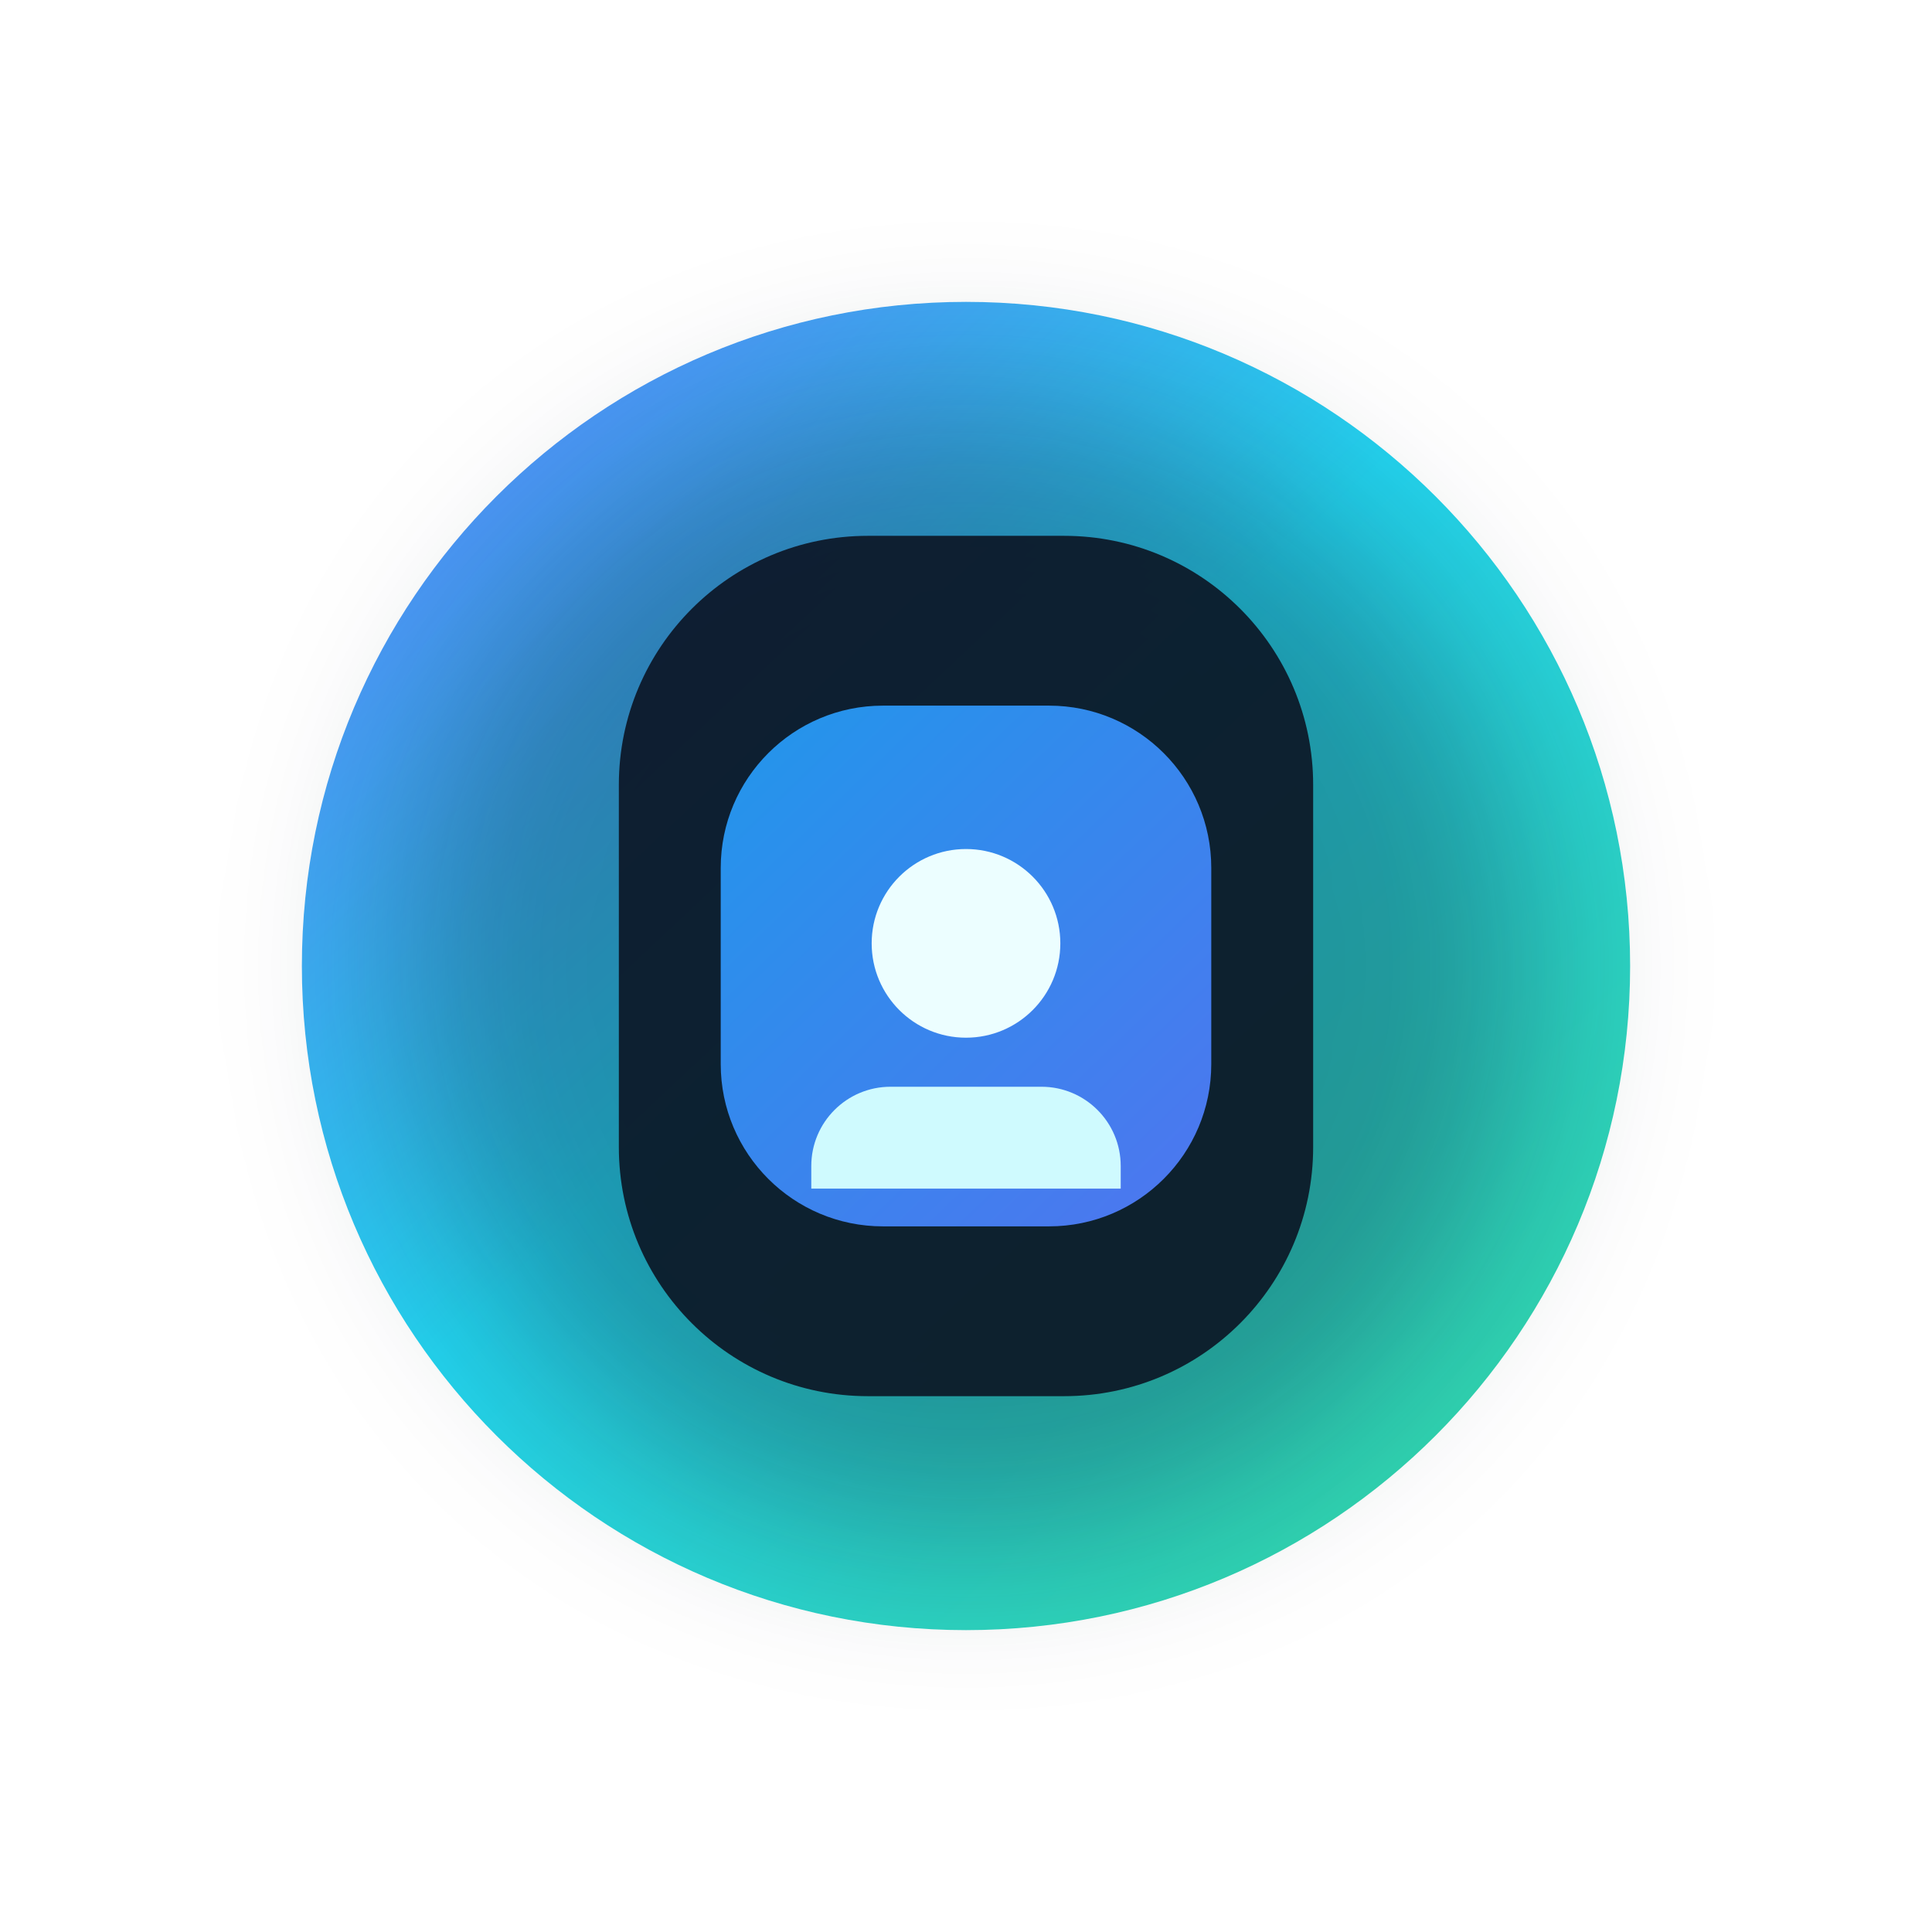
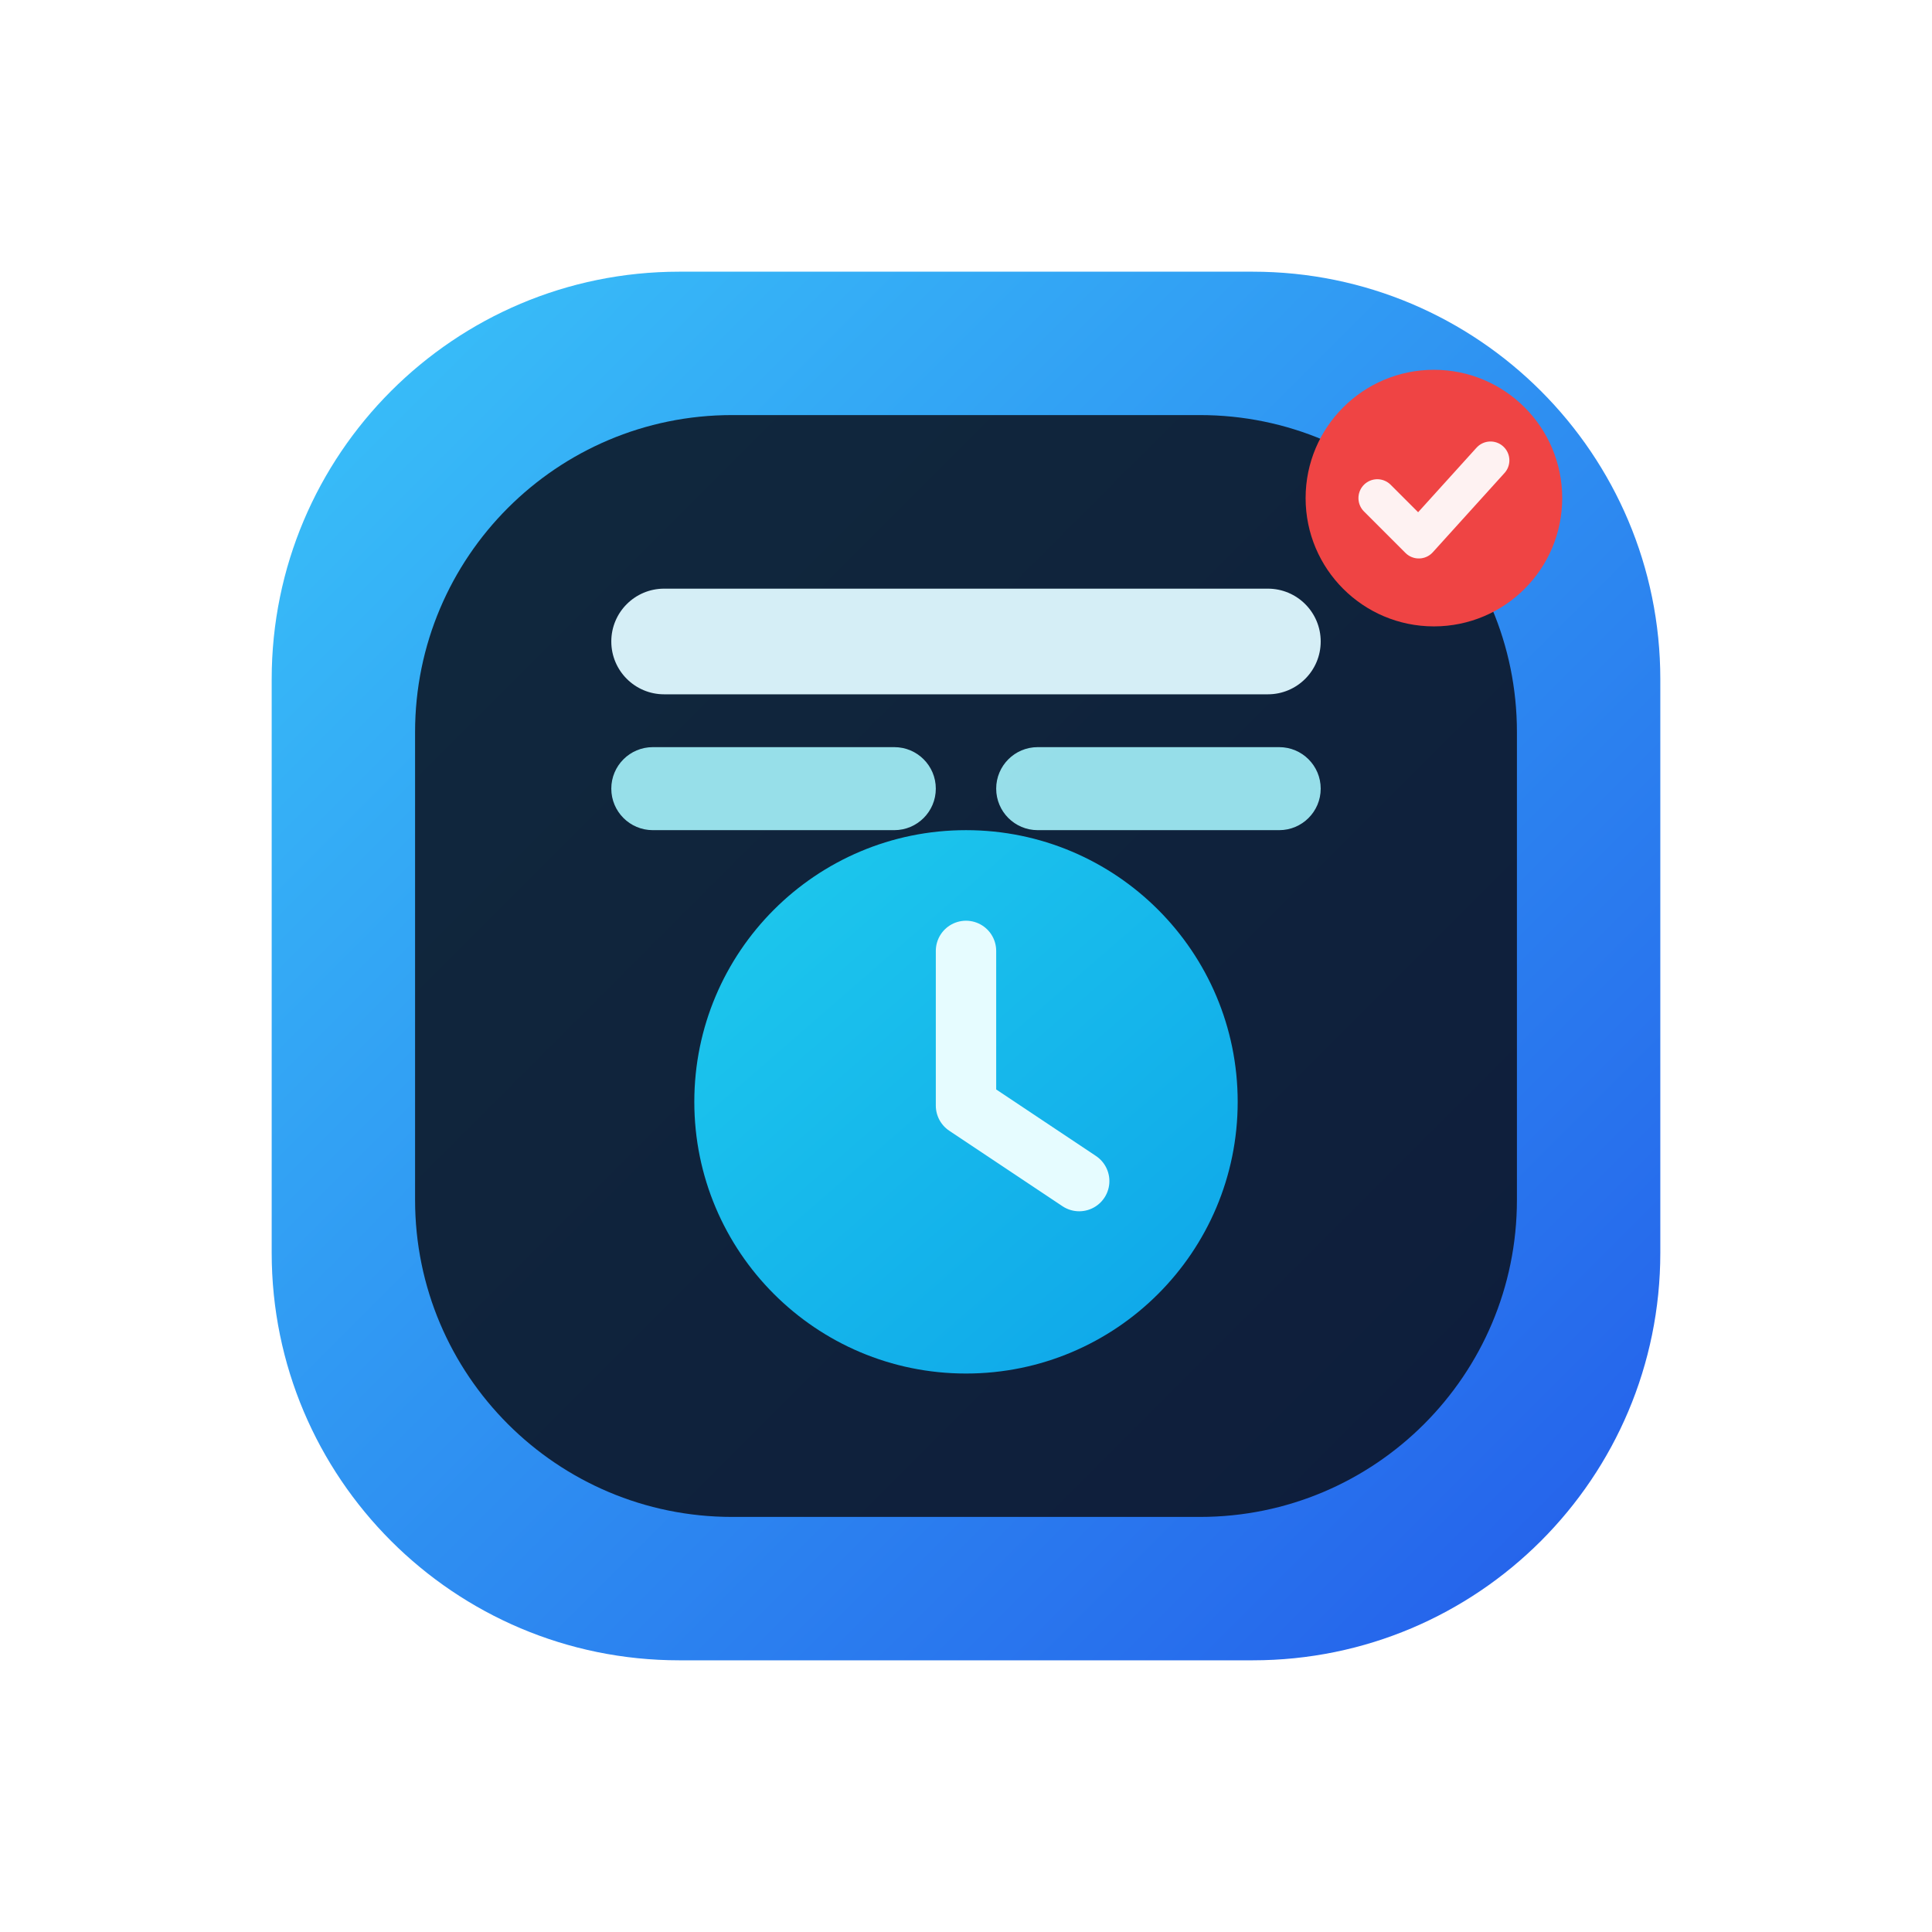
<svg xmlns="http://www.w3.org/2000/svg" width="512" height="512" viewBox="0 0 512 512" fill="none">
  <defs>
-     <linearGradient id="g1" x1="92" y1="76" x2="430" y2="436" gradientUnits="userSpaceOnUse">
-       <stop stop-color="#5C7CFA" />
-       <stop offset="0.45" stop-color="#22D3EE" />
-       <stop offset="1" stop-color="#34D399" />
+     <linearGradient id="ring" x1="96" y1="96" x2="416" y2="416" gradientUnits="userSpaceOnUse">
+       <stop stop-color="#38BDF8" />
+       <stop offset="1" stop-color="#2563EB" />
    </linearGradient>
-     <linearGradient id="g2" x1="134" y1="126" x2="384" y2="386" gradientUnits="userSpaceOnUse">
-       <stop stop-color="#0EA5E9" />
-       <stop offset="1" stop-color="#6366F1" />
+     <linearGradient id="core" x1="176" y1="168" x2="336" y2="352" gradientUnits="userSpaceOnUse">
+       <stop stop-color="#22D3EE" />
+       <stop offset="1" stop-color="#0EA5E9" />
    </linearGradient>
-     <filter id="f1" x="56" y="56" width="400" height="400" filterUnits="userSpaceOnUse" color-interpolation-filters="sRGB">
-       <feGaussianBlur stdDeviation="22" />
-     </filter>
  </defs>
-   <circle cx="256" cy="256" r="176" fill="url(#g1)" />
-   <g filter="url(#f1)" opacity="0.32">
-     <circle cx="256" cy="256" r="150" fill="#0F172A" />
-   </g>
-   <path d="M164 208C164 171.549 193.549 142 230 142H282C318.451 142 348 171.549 348 208V304C348 340.451 318.451 370 282 370H230C193.549 370 164 340.451 164 304V208Z" fill="#0B1220" fill-opacity="0.88" />
-   <path d="M191 230C191 206.252 210.252 187 234 187H278C301.748 187 321 206.252 321 230V282C321 305.748 301.748 325 278 325H234C210.252 325 191 305.748 191 282V230Z" fill="url(#g2)" />
-   <path d="M231 250C231 236.193 242.193 225 256 225C269.807 225 281 236.193 281 250C281 263.807 269.807 275 256 275C242.193 275 231 263.807 231 250Z" fill="#ECFEFF" />
-   <path d="M215 309C215 297.402 224.402 288 236 288H276C287.598 288 297 297.402 297 309V315H215V309Z" fill="#CFFAFE" />
+   <rect x="72" y="72" width="368" height="368" rx="108" fill="url(#ring)" />
+   <rect x="110" y="110" width="292" height="292" rx="84" fill="#0B1220" fill-opacity="0.86" />
+   <rect x="162" y="156" width="188" height="28" rx="14" fill="#DFF8FF" fill-opacity="0.95" />
+   <rect x="162" y="198" width="86" height="22" rx="11" fill="#A5F3FC" fill-opacity="0.9" />
+   <rect x="264" y="198" width="86" height="22" rx="11" fill="#A5F3FC" fill-opacity="0.9" />
+   <circle cx="256" cy="292" r="72" fill="url(#core)" />
+   <path d="M256 252V293L286 313" stroke="#E6FCFF" stroke-width="16" stroke-linecap="round" stroke-linejoin="round" />
+   <circle cx="380" cy="132" r="34" fill="#EF4444" />
+   <path d="M365 132L376 143L395 122" stroke="#FEF2F2" stroke-width="10" stroke-linecap="round" stroke-linejoin="round" />
</svg>
